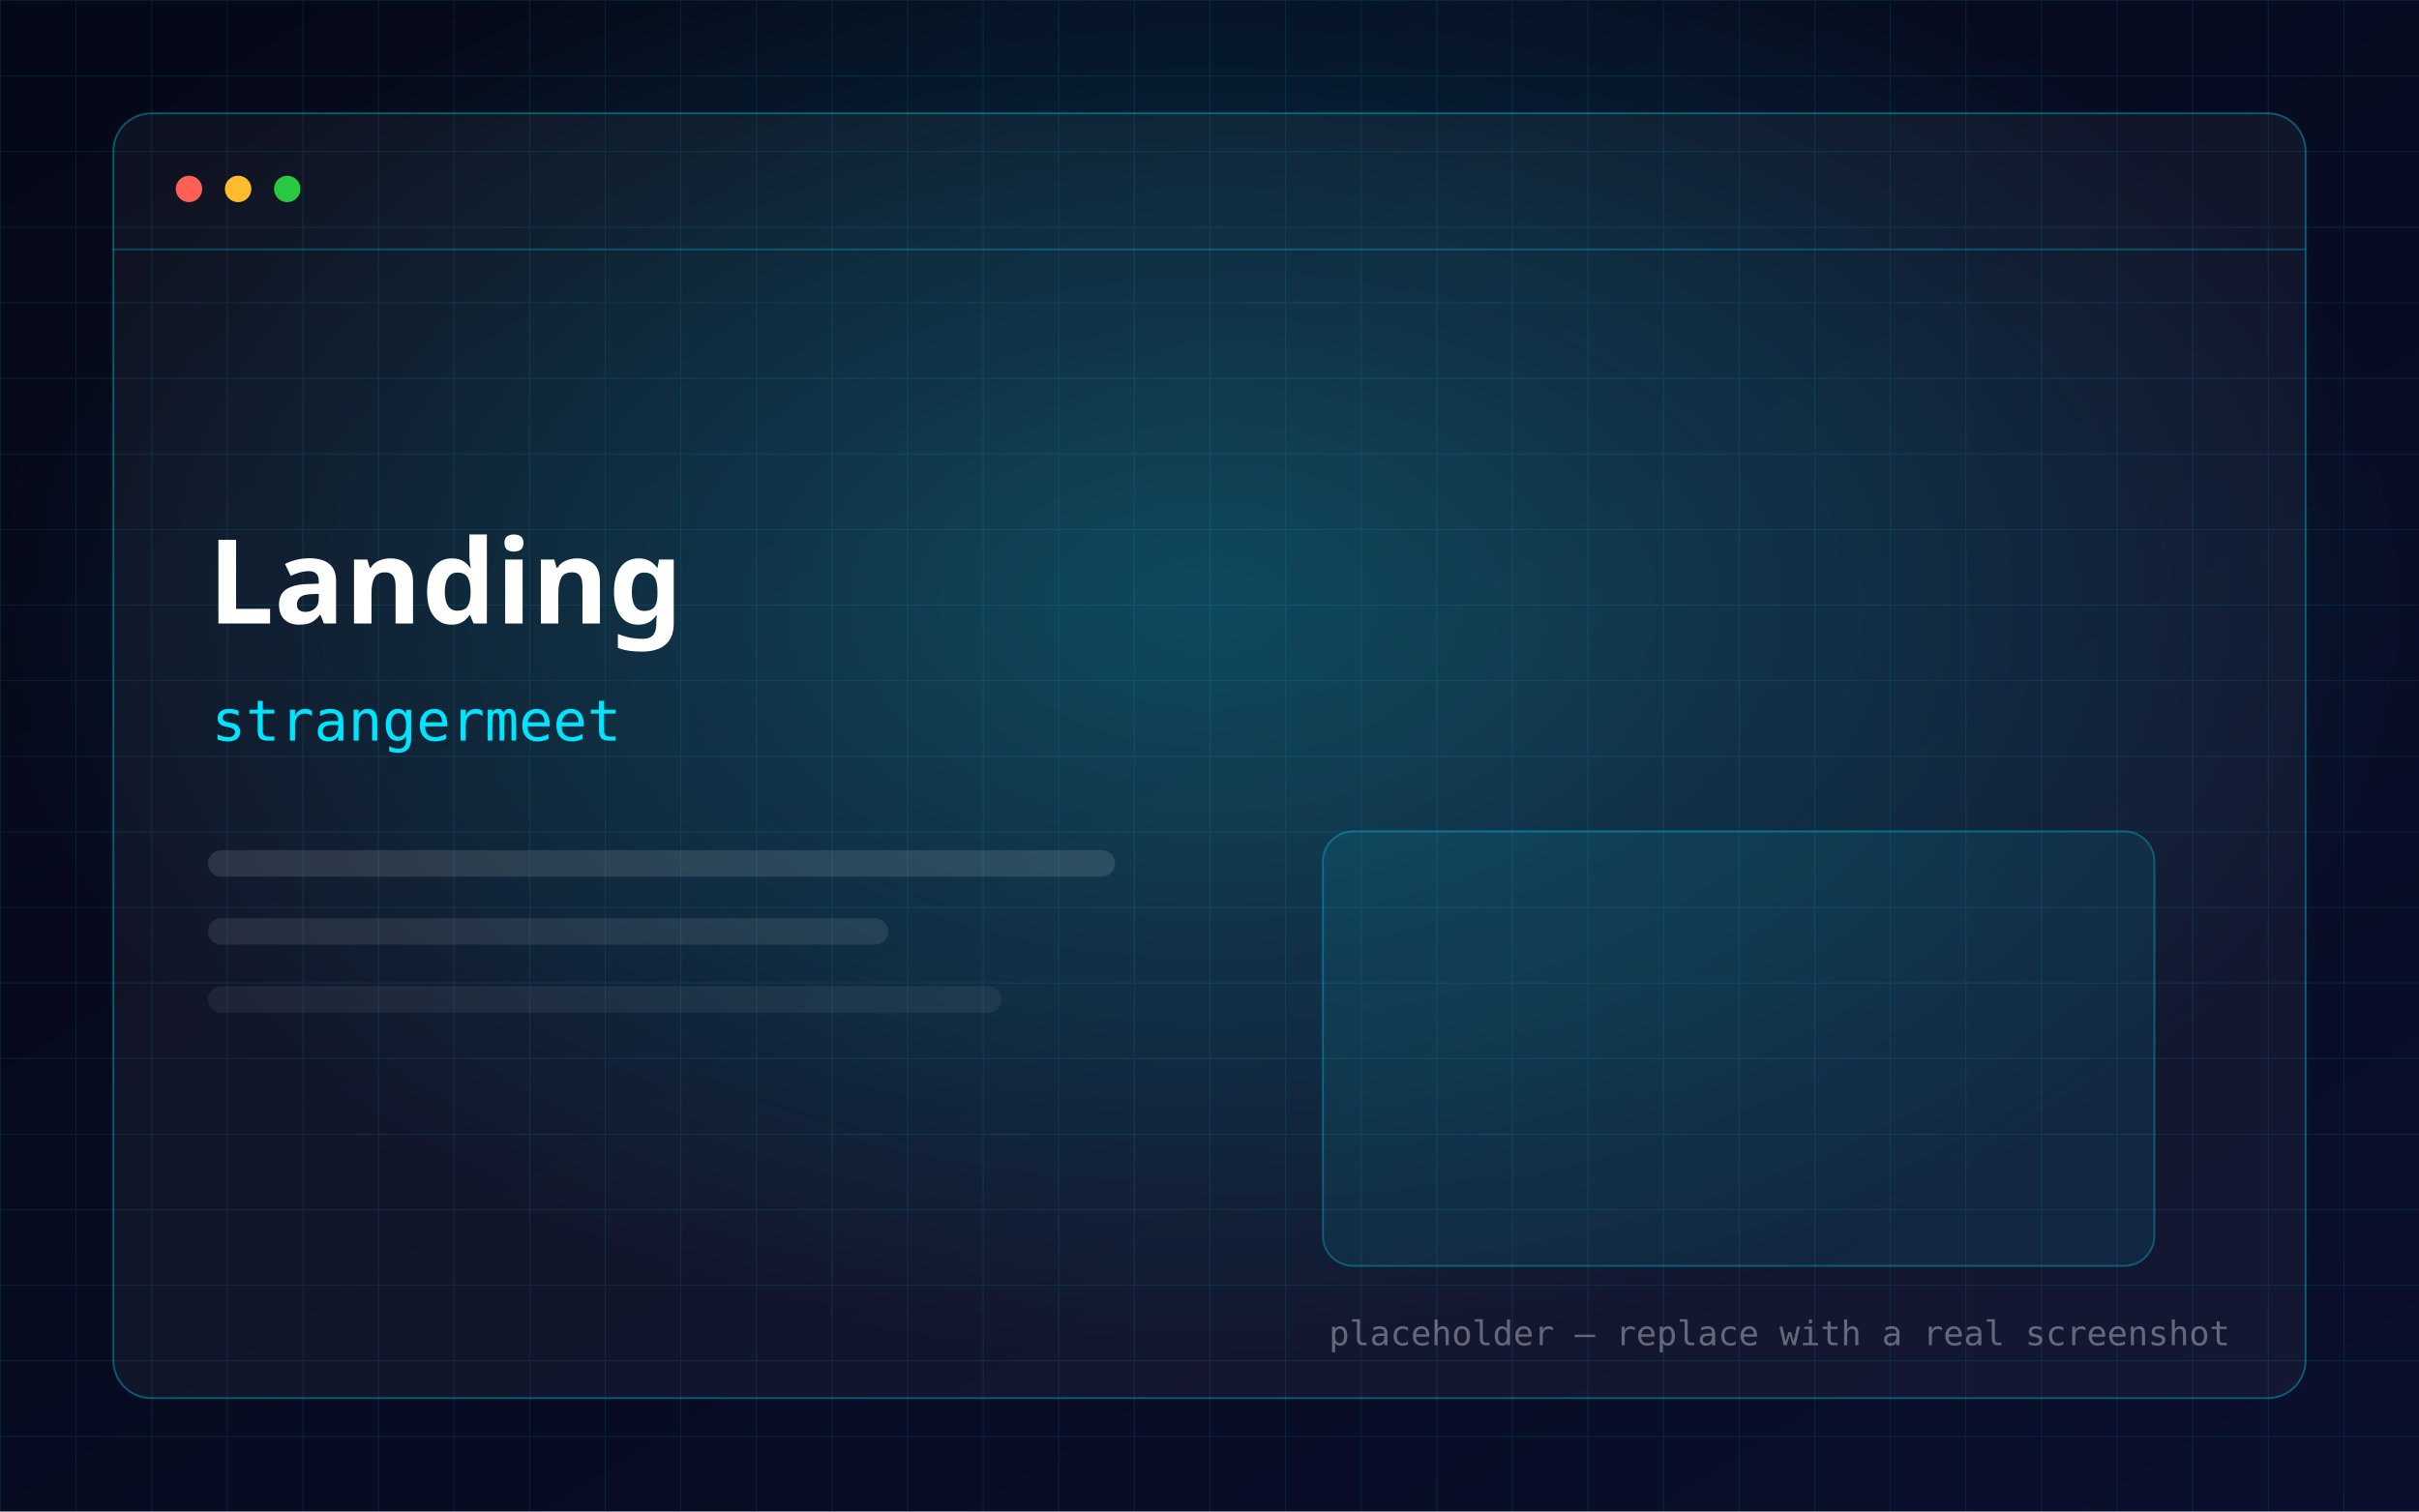
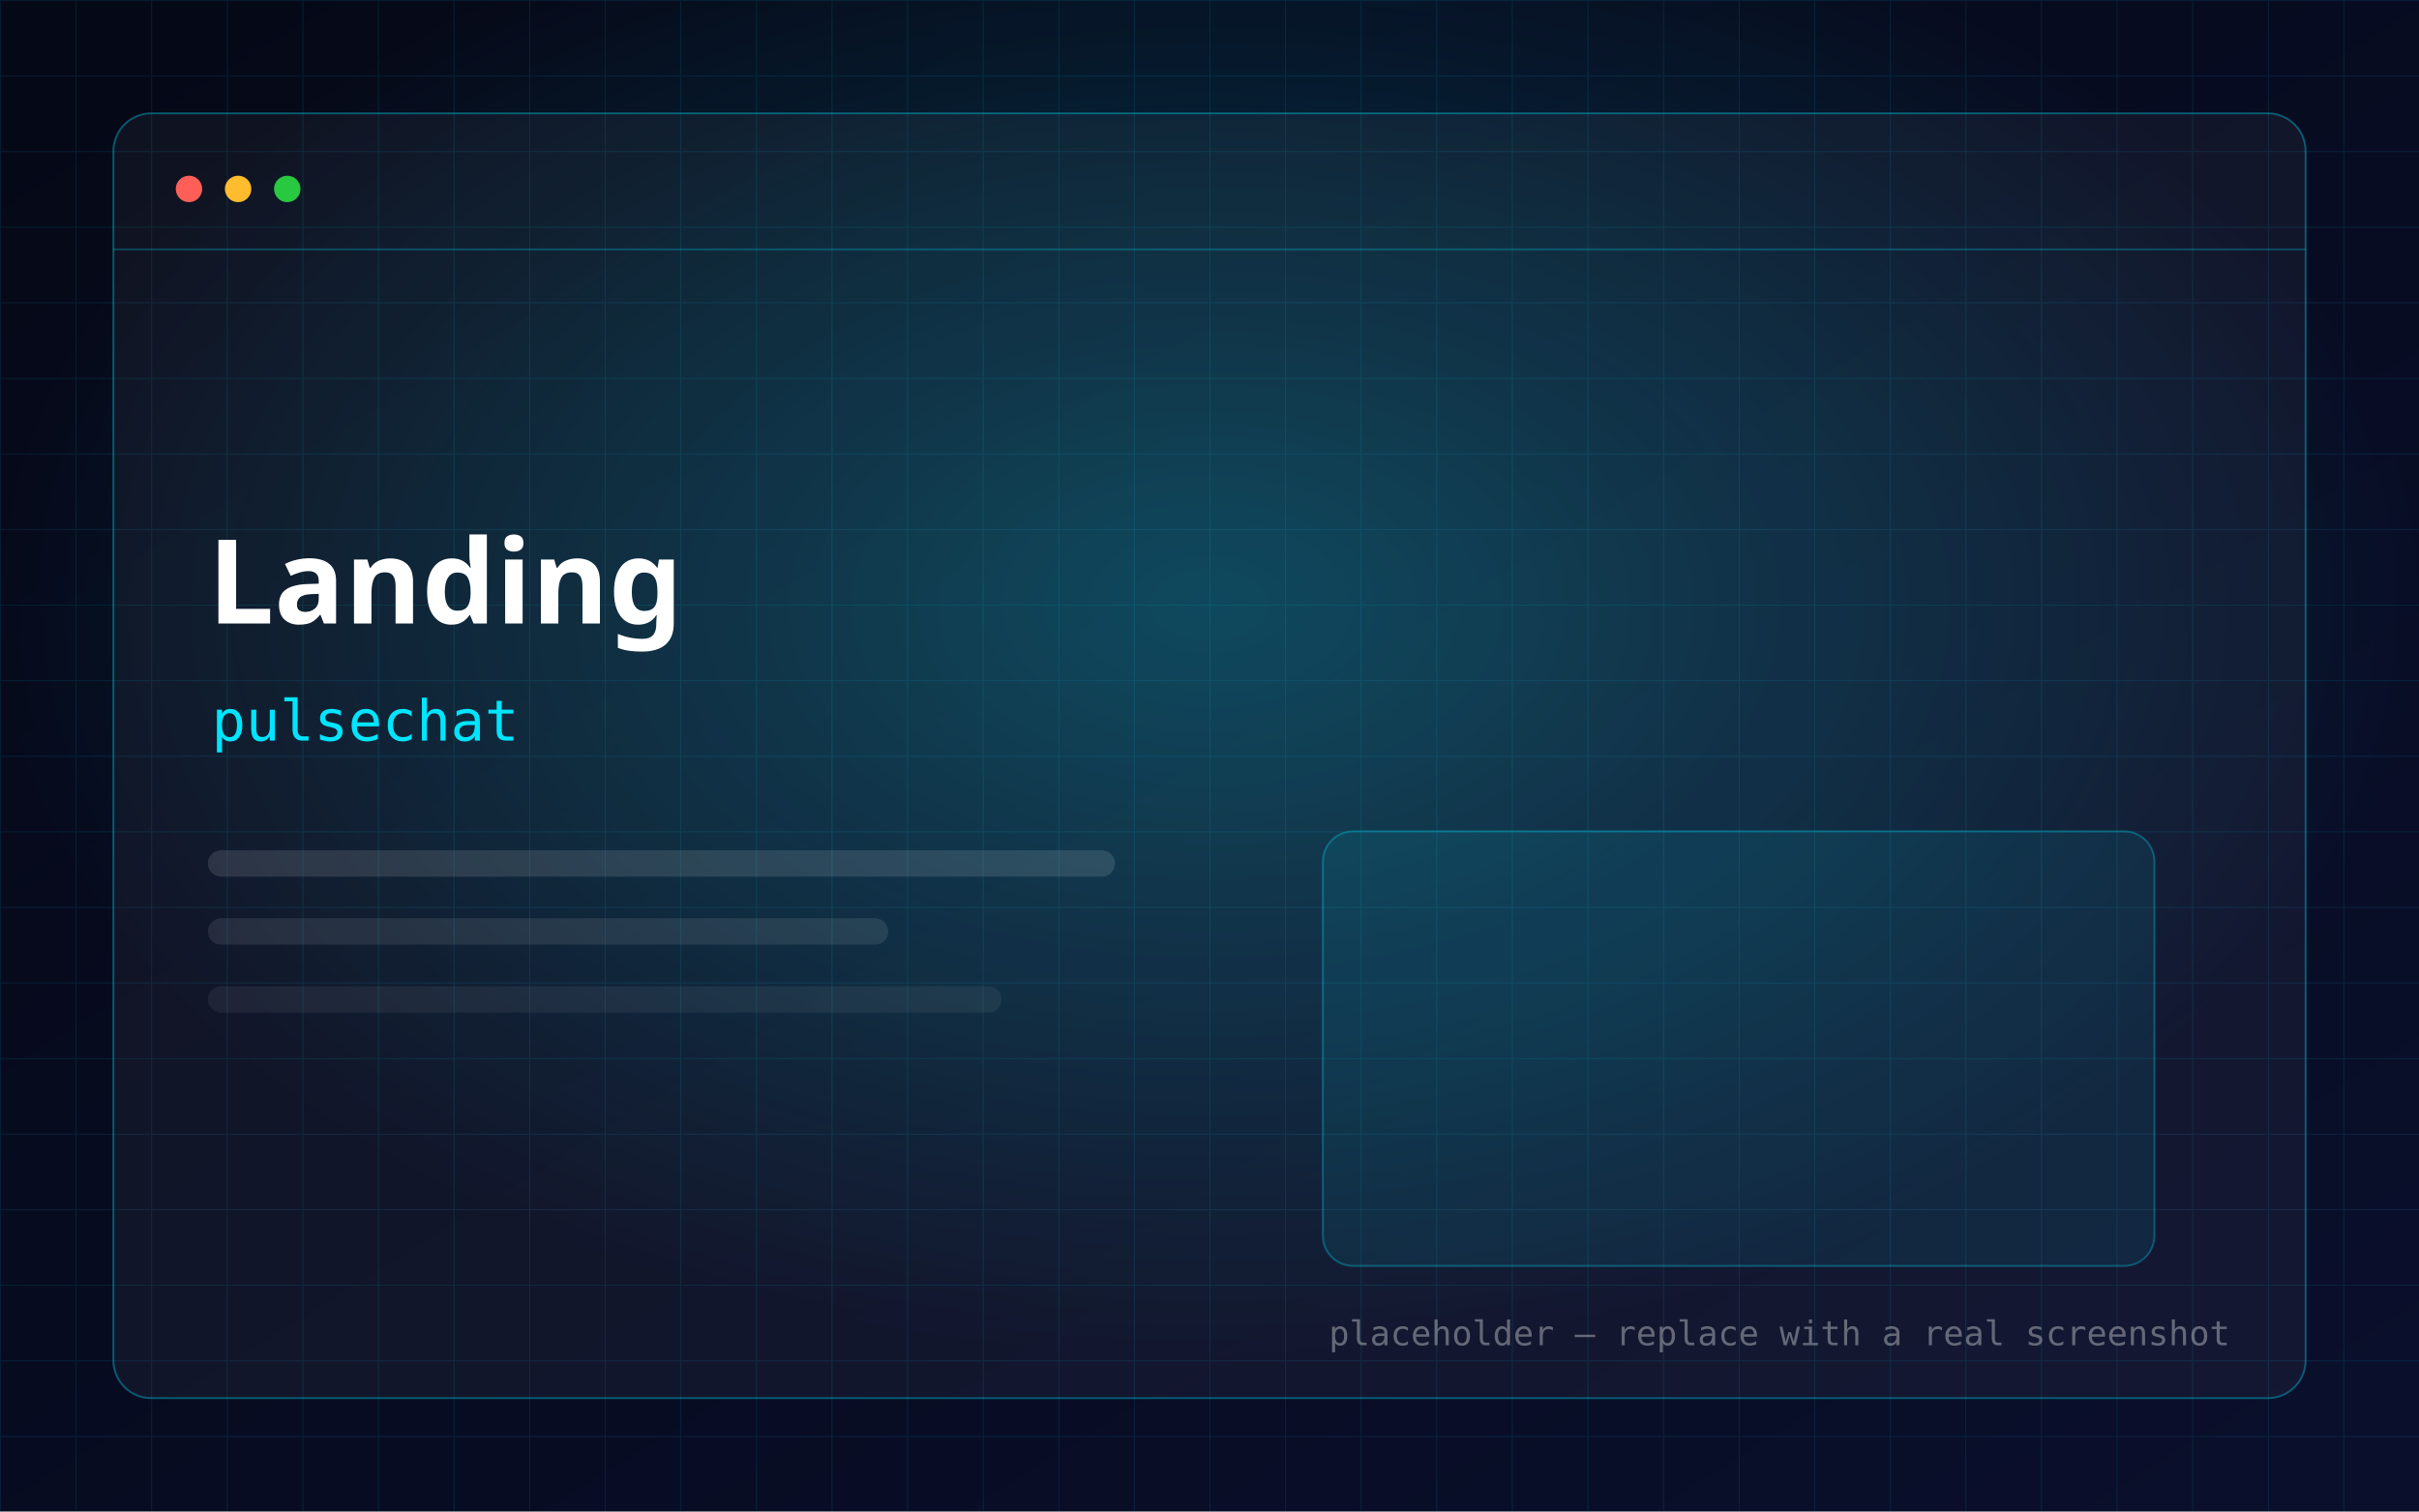
<svg xmlns="http://www.w3.org/2000/svg" width="1280" height="800" viewBox="0 0 1280 800">
  <defs>
    <linearGradient id="bg" x1="0" y1="0" x2="1" y2="1">
      <stop offset="0%" stop-color="#050816" />
      <stop offset="100%" stop-color="#0A0F2C" />
    </linearGradient>
    <radialGradient id="glow" cx="50%" cy="40%">
      <stop offset="0%" stop-color="#00E5FF" stop-opacity="0.25" />
      <stop offset="100%" stop-color="#00E5FF" stop-opacity="0" />
    </radialGradient>
    <pattern id="grid" width="40" height="40" patternUnits="userSpaceOnUse">
      <path d="M40 0 H0 V40" fill="none" stroke="#00E5FF" stroke-opacity="0.10" stroke-width="1" />
    </pattern>
  </defs>
  <rect width="1280" height="800" fill="url(#bg)" />
  <rect width="1280" height="800" fill="url(#grid)" />
  <rect width="1280" height="800" fill="url(#glow)" />
  <rect x="60" y="60" width="1160" height="680" rx="20" fill="#ffffff" fill-opacity="0.04" stroke="#00E5FF" stroke-opacity="0.35" />
  <circle cx="100" cy="100" r="7" fill="#ff5f57" />
  <circle cx="126" cy="100" r="7" fill="#febc2e" />
  <circle cx="152" cy="100" r="7" fill="#28c840" />
  <line x1="60" y1="132" x2="1220" y2="132" stroke="#00E5FF" stroke-opacity="0.25" />
  <text x="110" y="330" font-family="Space Grotesk, sans-serif" font-size="62" font-weight="700" fill="#ffffff">Landing</text>
-   <text x="112" y="392" font-family="JetBrains Mono, monospace" font-size="30" fill="#00E5FF">strangermeet</text>
+   <text x="112" y="392" font-family="JetBrains Mono, monospace" font-size="30" fill="#00E5FF">pulsechat</text>
  <rect x="110" y="450" width="480" height="14" rx="7" fill="#ffffff" fill-opacity="0.12" />
  <rect x="110" y="486" width="360" height="14" rx="7" fill="#ffffff" fill-opacity="0.09" />
  <rect x="110" y="522" width="420" height="14" rx="7" fill="#ffffff" fill-opacity="0.06" />
  <rect x="700" y="440" width="440" height="230" rx="16" fill="#00E5FF" fill-opacity="0.08" stroke="#00E5FF" stroke-opacity="0.3" />
  <text x="1180" y="712" text-anchor="end" font-family="JetBrains Mono, monospace" font-size="18" fill="#ffffff" fill-opacity="0.35">placeholder — replace with a real screenshot</text>
</svg>
